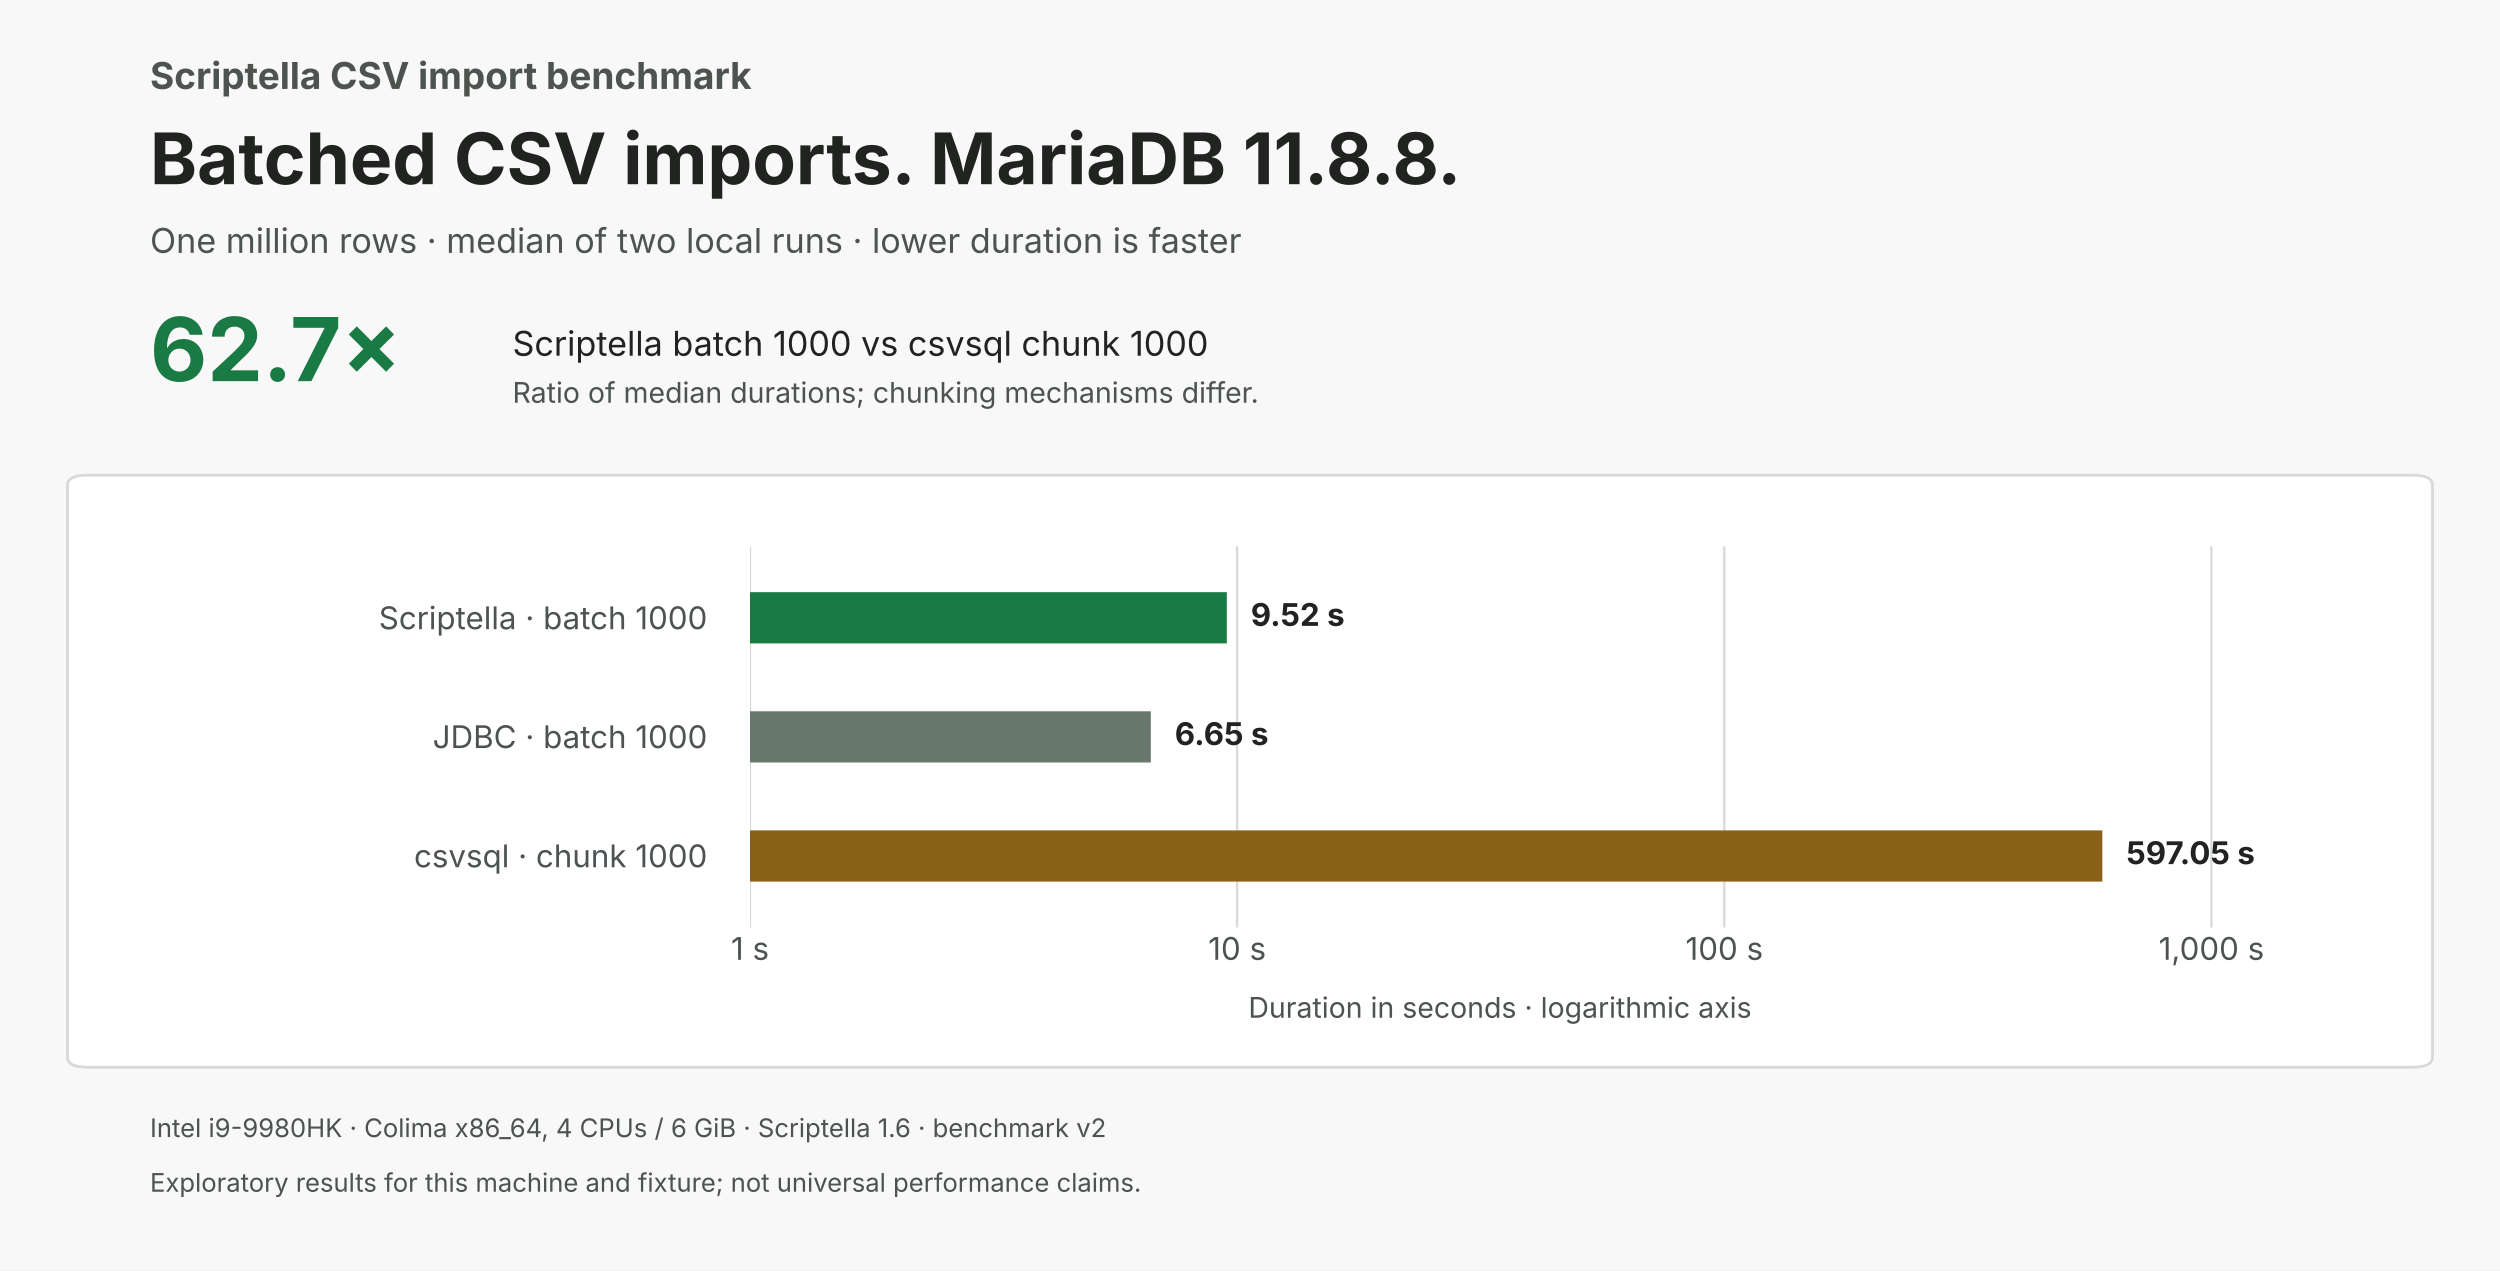
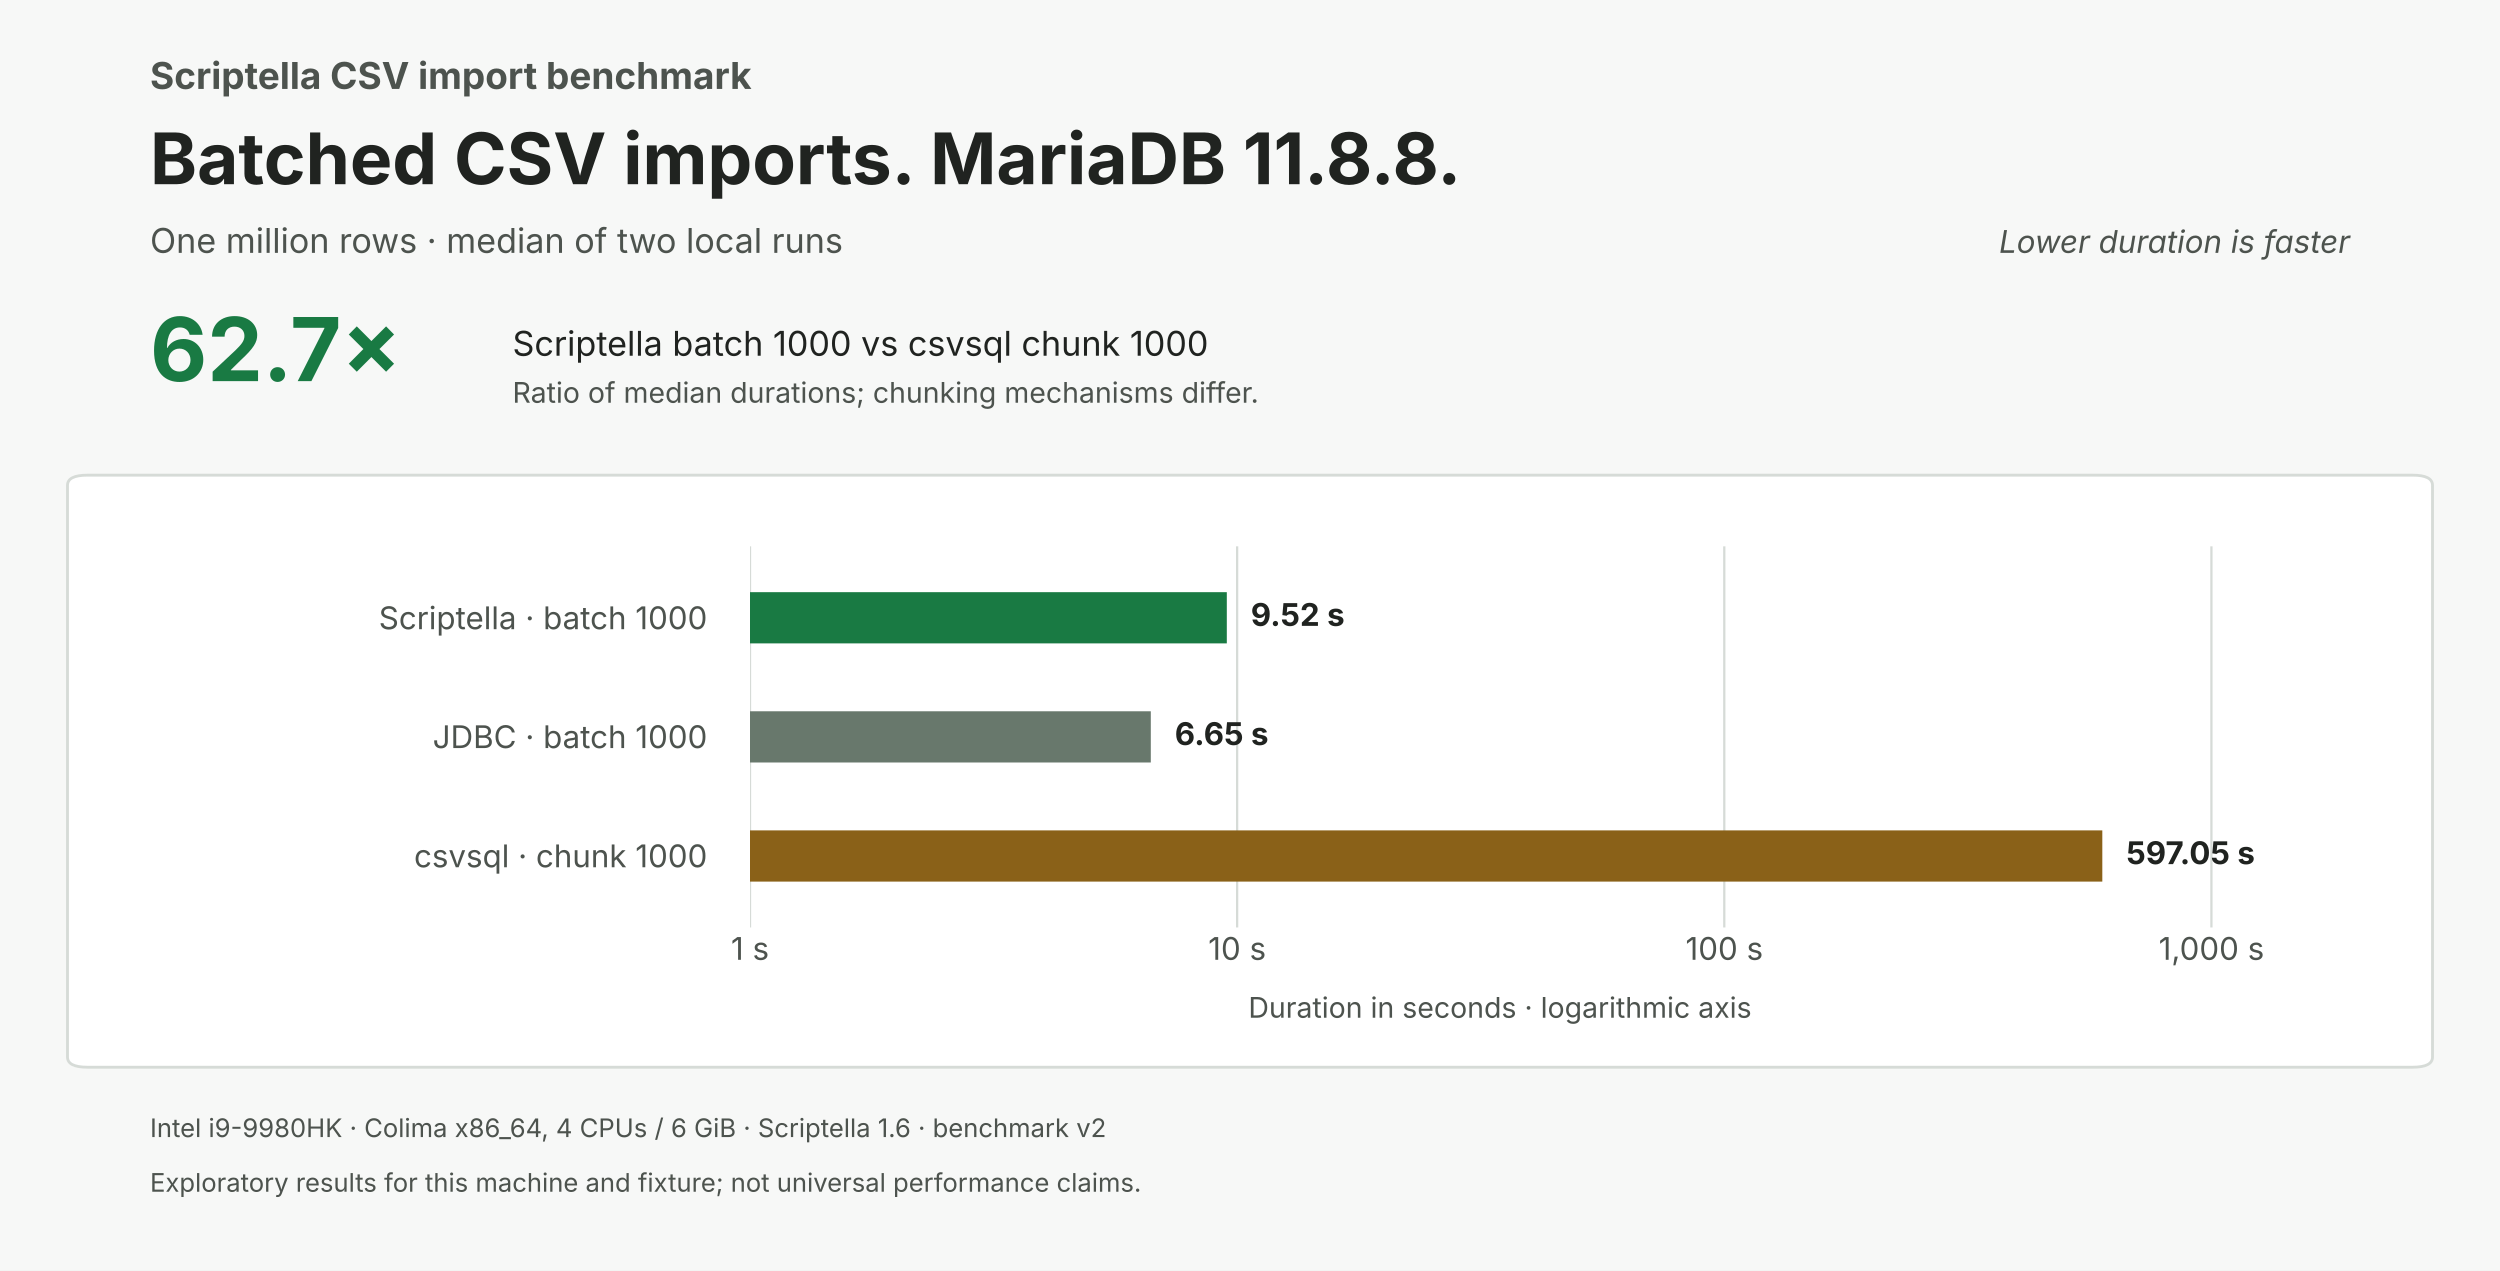
<svg xmlns="http://www.w3.org/2000/svg" viewBox="0 0 878.4 446.4" version="1.1" role="img" aria-labelledby="chart-title chart-desc">
  <defs>
    <style type="text/css">*{stroke-linejoin: round; stroke-linecap: butt}</style>
  </defs>
  <g id="figure_1">
    <g id="patch_1">
      <path d="M 0 446.4  L 878.4 446.4  L 878.4 0  L 0 0  z " style="fill: #f7f8f7" />
    </g>
    <g id="patch_2">
      <path d="M 30.744 374.976  L 847.656 374.976  Q 854.683 374.976 854.683 371.405  L 854.683 170.525  Q 854.683 166.954 847.656 166.954  L 30.744 166.954  Q 23.717 166.954 23.717 170.525  L 23.717 371.405  Q 23.717 374.976 30.744 374.976  z " style="fill: #ffffff; stroke: #d6dbd7; stroke-linejoin: miter" />
    </g>
    <g id="axes_1">
      <g id="patch_3">
        <path d="M 263.52 325.872  L 790.56 325.872  L 790.56 191.952  L 263.52 191.952  z " style="fill: #ffffff" />
      </g>
      <g id="matplotlib.axis_1">
        <g id="xtick_1">
          <g id="line2d_1">
-             <path d="M 263.52 325.872  L 263.52 191.952  " clip-path="url(#p91a72e90af)" style="fill: none; stroke: #d6dbd7; stroke-width: 0.8; stroke-linecap: square" />
+             <path d="M 263.52 325.872  L 263.52 191.952  " clip-path="url(#p3958276224)" style="fill: none; stroke: #d6dbd7; stroke-width: 0.8; stroke-linecap: square" />
          </g>
          <g id="line2d_2" />
          <g id="text_1">
            <text style="font-size: 11px; font-family: system-ui, -apple-system, BlinkMacSystemFont, &quot;Segoe UI&quot;, sans-serif; text-anchor: middle; fill: #4d534e" x="263.52" y="337.246" transform="rotate(-0 263.52 337.2456)">1 s</text>
          </g>
        </g>
        <g id="xtick_2">
          <g id="line2d_3">
-             <path d="M 434.682 325.872  L 434.682 191.952  " clip-path="url(#p91a72e90af)" style="fill: none; stroke: #d6dbd7; stroke-width: 0.8; stroke-linecap: square" />
+             <path d="M 434.682 325.872  L 434.682 191.952  " clip-path="url(#p3958276224)" style="fill: none; stroke: #d6dbd7; stroke-width: 0.8; stroke-linecap: square" />
          </g>
          <g id="line2d_4" />
          <g id="text_2">
            <text style="font-size: 11px; font-family: system-ui, -apple-system, BlinkMacSystemFont, &quot;Segoe UI&quot;, sans-serif; text-anchor: middle; fill: #4d534e" x="434.682" y="337.246" transform="rotate(-0 434.6824 337.2456)">10 s</text>
          </g>
        </g>
        <g id="xtick_3">
          <g id="line2d_5">
-             <path d="M 605.845 325.872  L 605.845 191.952  " clip-path="url(#p91a72e90af)" style="fill: none; stroke: #d6dbd7; stroke-width: 0.8; stroke-linecap: square" />
+             <path d="M 605.845 325.872  L 605.845 191.952  " clip-path="url(#p3958276224)" style="fill: none; stroke: #d6dbd7; stroke-width: 0.8; stroke-linecap: square" />
          </g>
          <g id="line2d_6" />
          <g id="text_3">
            <text style="font-size: 11px; font-family: system-ui, -apple-system, BlinkMacSystemFont, &quot;Segoe UI&quot;, sans-serif; text-anchor: middle; fill: #4d534e" x="605.845" y="337.246" transform="rotate(-0 605.8448 337.2456)">100 s</text>
          </g>
        </g>
        <g id="xtick_4">
          <g id="line2d_7">
-             <path d="M 777.007 325.872  L 777.007 191.952  " clip-path="url(#p91a72e90af)" style="fill: none; stroke: #d6dbd7; stroke-width: 0.8; stroke-linecap: square" />
+             <path d="M 777.007 325.872  L 777.007 191.952  " clip-path="url(#p3958276224)" style="fill: none; stroke: #d6dbd7; stroke-width: 0.8; stroke-linecap: square" />
          </g>
          <g id="line2d_8" />
          <g id="text_4">
            <text style="font-size: 11px; font-family: system-ui, -apple-system, BlinkMacSystemFont, &quot;Segoe UI&quot;, sans-serif; text-anchor: middle; fill: #4d534e" x="777.007" y="337.246" transform="rotate(-0 777.0071 337.2456)">1,000 s</text>
          </g>
        </g>
        <g id="text_5">
          <text style="font-size: 10px; font-family: system-ui, -apple-system, BlinkMacSystemFont, &quot;Segoe UI&quot;, sans-serif; text-anchor: middle; fill: #4d534e" x="527.04" y="357.59" transform="rotate(-0 527.04 357.5897)">Duration in seconds · logarithmic axis</text>
        </g>
      </g>
      <g id="matplotlib.axis_2">
        <g id="ytick_1">
          <g id="line2d_9" />
          <g id="text_6">
            <text style="font-size: 11px; font-family: system-ui, -apple-system, BlinkMacSystemFont, &quot;Segoe UI&quot;, sans-serif; text-anchor: end; fill: #4d534e" x="248.52" y="221.066" transform="rotate(-0 248.52 221.0658)">Scriptella · batch 1000</text>
          </g>
        </g>
        <g id="ytick_2">
          <g id="line2d_10" />
          <g id="text_7">
            <text style="font-size: 11px; font-family: system-ui, -apple-system, BlinkMacSystemFont, &quot;Segoe UI&quot;, sans-serif; text-anchor: end; fill: #4d534e" x="248.52" y="262.849" transform="rotate(-0 248.52 262.8488)">JDBC · batch 1000</text>
          </g>
        </g>
        <g id="ytick_3">
          <g id="line2d_11" />
          <g id="text_8">
            <text style="font-size: 11px; font-family: system-ui, -apple-system, BlinkMacSystemFont, &quot;Segoe UI&quot;, sans-serif; text-anchor: end; fill: #4d534e" x="248.52" y="304.715" transform="rotate(-0 248.52 304.7151)">csvsql · chunk 1000</text>
          </g>
        </g>
      </g>
      <g id="patch_4">
-         <path d="M 263.52 208.064  L 431.051 208.064  L 431.051 226.06  L 263.52 226.06  z " clip-path="url(#p91a72e90af)" style="fill: #197a43" />
+         <path d="M 263.52 208.064  L 431.051 208.064  L 431.051 226.06  L 263.52 226.06  z " clip-path="url(#p3958276224)" style="fill: #197a43" />
      </g>
      <g id="text_9">
        <text style="font-weight: 700; font-size: 11px; font-family: system-ui, -apple-system, BlinkMacSystemFont, &quot;Segoe UI&quot;, sans-serif; text-anchor: start; fill: #202320" x="439.475" y="219.913" transform="rotate(-0 439.4749 219.9134)">9.52 s</text>
      </g>
      <g id="patch_5">
-         <path d="M 263.52 249.914  L 404.346 249.914  L 404.346 267.91  L 263.52 267.91  z " clip-path="url(#p91a72e90af)" style="fill: #68786c" />
+         <path d="M 263.52 249.914  L 404.346 249.914  L 404.346 267.91  L 263.52 267.91  z " clip-path="url(#p3958276224)" style="fill: #68786c" />
      </g>
      <g id="text_10">
        <text style="font-weight: 700; font-size: 11px; font-family: system-ui, -apple-system, BlinkMacSystemFont, &quot;Segoe UI&quot;, sans-serif; text-anchor: start; fill: #202320" x="412.77" y="261.763" transform="rotate(-0 412.7703 261.7634)">6.65 s</text>
      </g>
      <g id="patch_6">
-         <path d="M 263.52 291.764  L 738.669 291.764  L 738.669 309.76  L 263.52 309.76  z " clip-path="url(#p91a72e90af)" style="fill: #8a6118" />
+         <path d="M 263.52 291.764  L 738.669 291.764  L 738.669 309.76  L 263.52 309.76  z " clip-path="url(#p3958276224)" style="fill: #8a6118" />
      </g>
      <g id="text_11">
        <text style="font-weight: 700; font-size: 11px; font-family: system-ui, -apple-system, BlinkMacSystemFont, &quot;Segoe UI&quot;, sans-serif; text-anchor: start; fill: #202320" x="747.093" y="303.613" transform="rotate(-0 747.0933 303.6134)">597.05 s</text>
      </g>
    </g>
    <g id="text_12">
      <text style="font-weight: 700; font-size: 13px; font-family: system-ui, -apple-system, BlinkMacSystemFont, &quot;Segoe UI&quot;, sans-serif; text-anchor: start; fill: #4d534e" x="52.704" y="31.248" transform="rotate(-0 52.704 31.248)">Scriptella CSV import benchmark</text>
    </g>
    <g id="text_13">
      <text style="font-weight: 700; font-size: 25px; font-family: system-ui, -apple-system, BlinkMacSystemFont, &quot;Segoe UI&quot;, sans-serif; text-anchor: start; fill: #202320" x="52.704" y="64.728" transform="rotate(-0 52.704 64.728)">Batched CSV imports. MariaDB 11.8.8.</text>
    </g>
    <g id="text_14">
-       <text style="font-size: 12px; font-family: system-ui, -apple-system, BlinkMacSystemFont, &quot;Segoe UI&quot;, sans-serif; text-anchor: start; fill: #4d534e" x="52.704" y="88.834" transform="rotate(-0 52.704 88.8336)">One million rows · median of two local runs · lower duration is faster</text>
+       <text style="font-size: 12px; font-family: system-ui, -apple-system, BlinkMacSystemFont, &quot;Segoe UI&quot;, sans-serif; text-anchor: start; fill: #4d534e" x="52.704" y="88.834" transform="rotate(-0 52.704 88.8336)">One million rows · median of two local runs</text>
    </g>
    <g id="text_15">
+       <text style="font-style: italic; font-size: 11px; font-family: system-ui, -apple-system, BlinkMacSystemFont, &quot;Segoe UI&quot;, sans-serif; text-anchor: end; fill: #4d534e" x="825.696" y="88.834" transform="rotate(-0 825.696 88.8336)">Lower duration is faster</text>
+     </g>
+     <g id="text_16">
      <text style="font-weight: 700; font-size: 31px; font-family: system-ui, -apple-system, BlinkMacSystemFont, &quot;Segoe UI&quot;, sans-serif; text-anchor: start; fill: #197a43" x="52.704" y="133.92" transform="rotate(-0 52.704 133.92)">62.7×</text>
    </g>
-     <g id="text_16">
+     <g id="text_17">
      <text style="font-size: 12px; font-family: system-ui, -apple-system, BlinkMacSystemFont, &quot;Segoe UI&quot;, sans-serif; text-anchor: start; fill: #202320" x="180.072" y="124.992" transform="rotate(-0 180.072 124.992)">Scriptella batch 1000 vs csvsql chunk 1000</text>
    </g>
-     <g id="text_17">
+     <g id="text_18">
      <text style="font-size: 10px; font-family: system-ui, -apple-system, BlinkMacSystemFont, &quot;Segoe UI&quot;, sans-serif; text-anchor: start; fill: #4d534e" x="180.072" y="141.509" transform="rotate(-0 180.072 141.5088)">Ratio of median durations; chunking mechanisms differ.</text>
    </g>
-     <g id="text_18">
+     <g id="text_19">
      <text style="font-size: 9px; font-family: system-ui, -apple-system, BlinkMacSystemFont, &quot;Segoe UI&quot;, sans-serif; text-anchor: start; fill: #4d534e" x="52.704" y="399.528" transform="rotate(-0 52.704 399.528)">Intel i9-9980HK · Colima x86_64, 4 CPUs / 6 GiB · Scriptella 1.6 · benchmark v2</text>
    </g>
-     <g id="text_19">
+     <g id="text_20">
      <text style="font-size: 9px; font-family: system-ui, -apple-system, BlinkMacSystemFont, &quot;Segoe UI&quot;, sans-serif; text-anchor: start; fill: #4d534e" x="52.704" y="418.723" transform="rotate(-0 52.704 418.7232)">Exploratory results for this machine and fixture; not universal performance claims.</text>
    </g>
  </g>
  <defs>
-     <clipPath id="p91a72e90af">
+     <clipPath id="p3958276224">
      <rect x="263.52" y="191.952" width="527.04" height="133.92" />
    </clipPath>
  </defs>
</svg>
